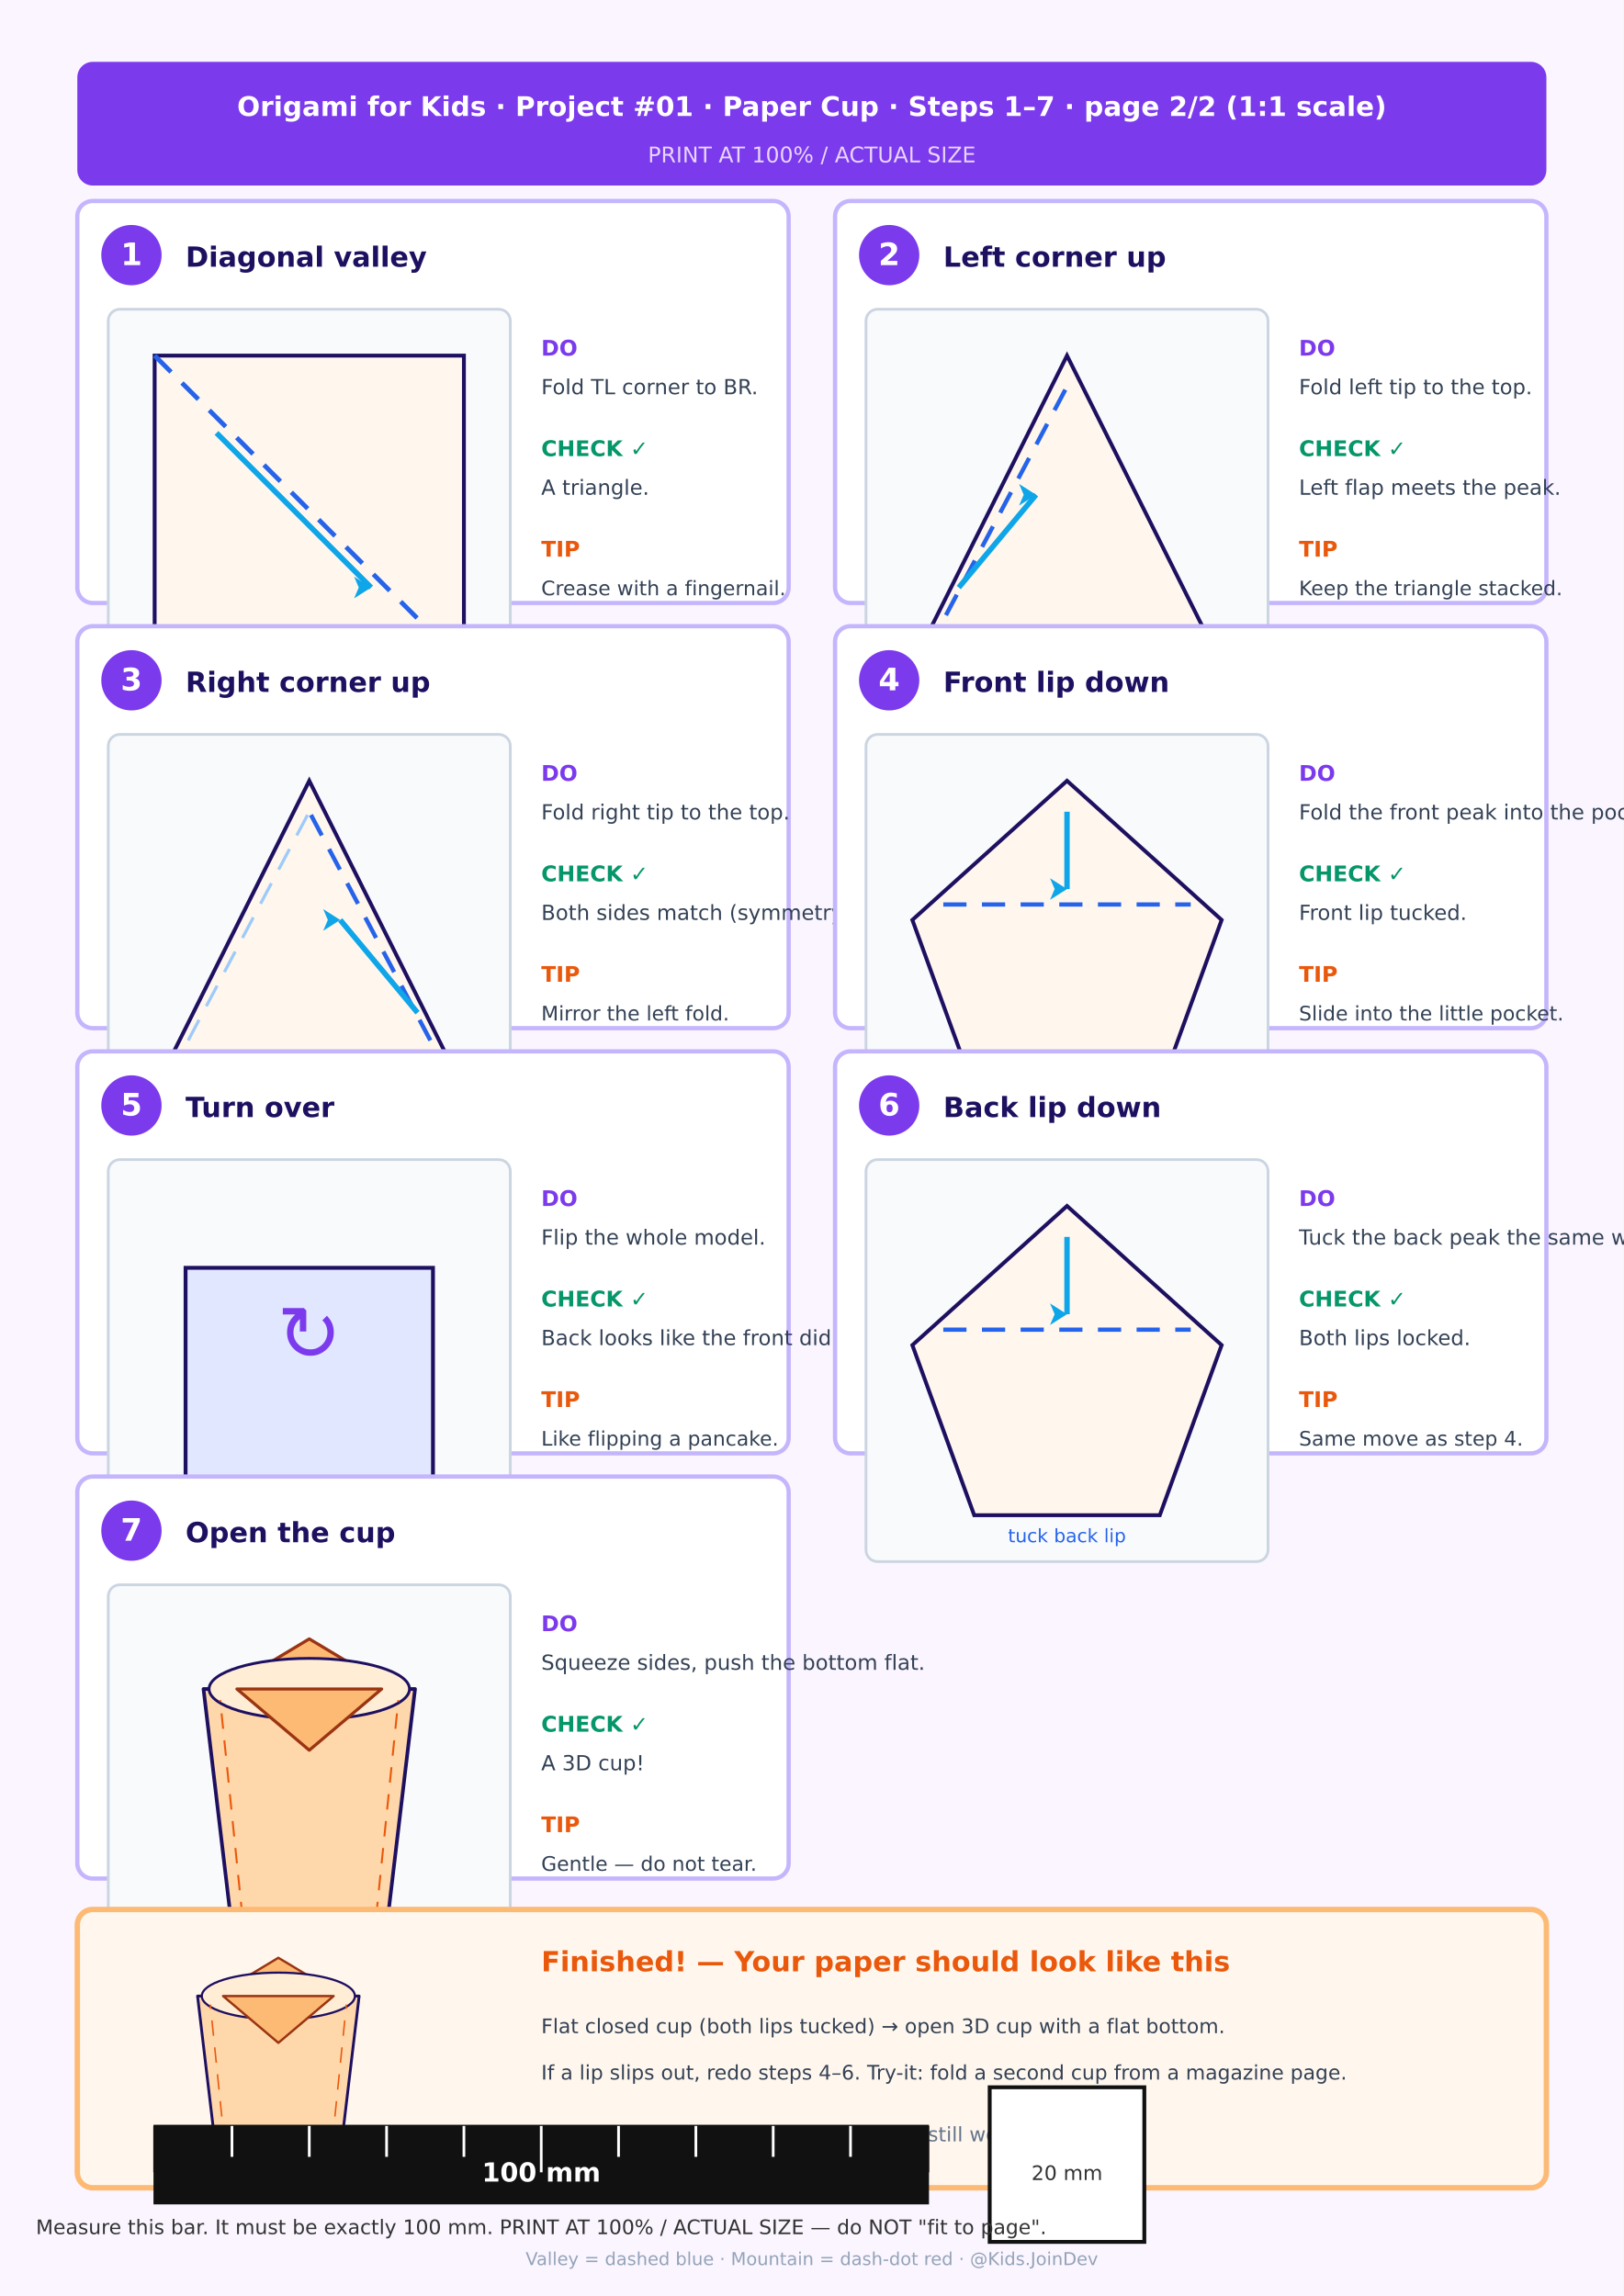
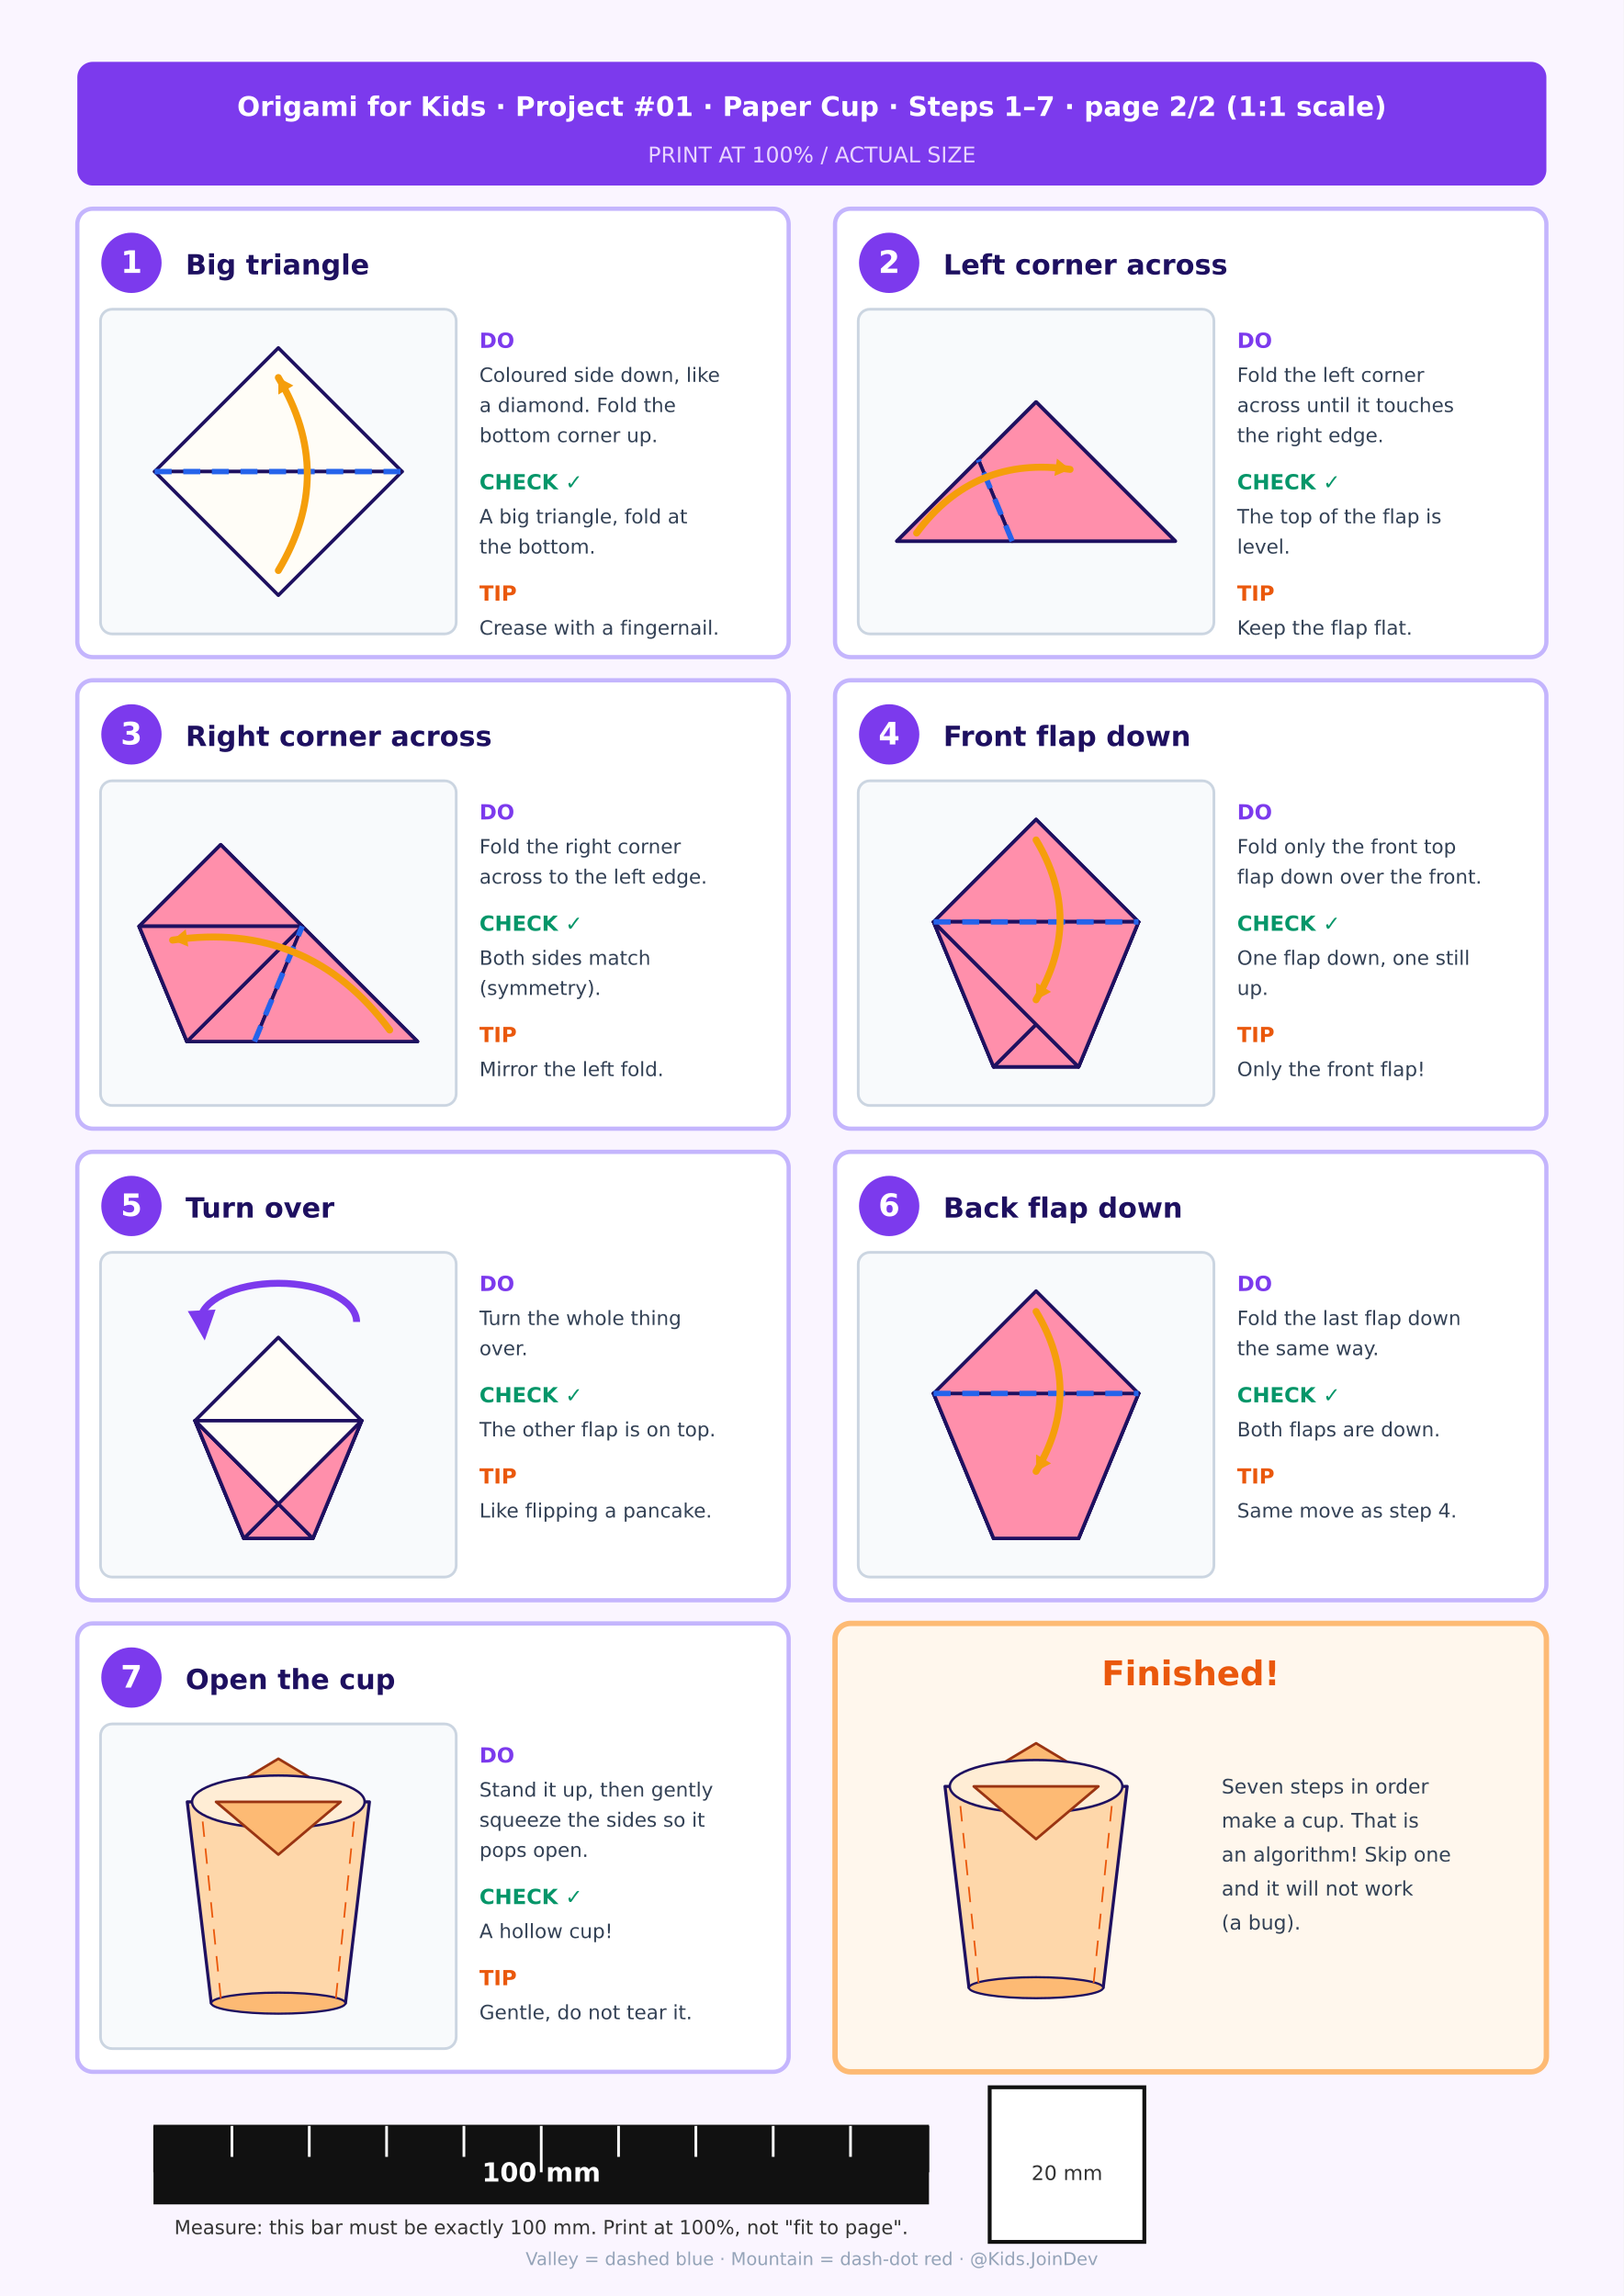
<svg xmlns="http://www.w3.org/2000/svg" width="210mm" height="297mm" viewBox="0 0 210 297">
  <rect width="210" height="297" fill="#FAF5FF" />
  <rect x="10.00" y="8.00" width="190.00" height="16.00" fill="#7C3AED" stroke="#7C3AED" stroke-width="0" rx="2" />
  <text x="105.00" y="15.00" font-size="3.5" text-anchor="middle" fill="#fff" font-family="DejaVu Sans,Arial,sans-serif" font-weight="700">Origami for Kids  ·  Project #01  ·  Paper Cup  ·  Steps 1–7  ·  page 2/2 (1:1 scale)</text>
  <text x="105.00" y="21.00" font-size="2.8" text-anchor="middle" fill="#E9D5FF" font-family="DejaVu Sans,Arial,sans-serif">PRINT AT 100% / ACTUAL SIZE</text>
-   <rect x="10.00" y="26.00" width="92.00" height="52.00" fill="#FFFFFF" stroke="#C4B5FD" stroke-width="0.55" rx="2" />
-   <circle cx="17.00" cy="33.00" r="4.2" fill="#7C3AED" stroke="#fff" stroke-width="0.6" />
-   <text x="17.00" y="34.30" font-size="4" text-anchor="middle" fill="#fff" font-family="DejaVu Sans,Arial,sans-serif" font-weight="700">1</text>
-   <text x="24.00" y="34.50" font-size="3.6" text-anchor="start" fill="#1E1060" font-family="DejaVu Sans,Arial,sans-serif" font-weight="700">Diagonal valley</text>
-   <rect x="14.00" y="40.00" width="52.00" height="52.00" fill="#F8FAFC" stroke="#CBD5E1" stroke-width="0.35" rx="1.5" />
-   <rect x="20.00" y="46.00" width="40.00" height="40.00" fill="#FFF7ED" stroke="#1E1060" stroke-width="0.5" />
-   <line x1="20.00" y1="46.00" x2="60.00" y2="86.00" stroke="#2563EB" stroke-width="0.6" stroke-dasharray="3 2" />
-   <line x1="28.00" y1="56.00" x2="48.00" y2="76.00" stroke="#0EA5E9" stroke-width="0.7" />
-   <path d="M 48.00 76.00 l -2.2 -1.4 l 0.6 1.4 l -0.6 1.4 z" fill="#0EA5E9" />
-   <text x="40.00" y="89.50" font-size="2.4" text-anchor="middle" fill="#2563EB" font-family="DejaVu Sans,Arial,sans-serif">valley diagonal</text>
-   <text x="70.00" y="46.00" font-size="2.8" text-anchor="start" fill="#7C3AED" font-family="DejaVu Sans,Arial,sans-serif" font-weight="700">DO</text>
-   <text x="70.00" y="51.00" font-size="2.7" text-anchor="start" fill="#334155" font-family="DejaVu Sans,Arial,sans-serif">Fold TL corner to BR.</text>
-   <text x="70.00" y="59.00" font-size="2.8" text-anchor="start" fill="#059669" font-family="DejaVu Sans,Arial,sans-serif" font-weight="700">CHECK ✓</text>
-   <text x="70.00" y="64.00" font-size="2.7" text-anchor="start" fill="#334155" font-family="DejaVu Sans,Arial,sans-serif">A triangle.</text>
-   <text x="70.00" y="72.00" font-size="2.8" text-anchor="start" fill="#EA580C" font-family="DejaVu Sans,Arial,sans-serif" font-weight="700">TIP</text>
-   <text x="70.00" y="77.00" font-size="2.6" text-anchor="start" fill="#334155" font-family="DejaVu Sans,Arial,sans-serif">Crease with a fingernail.</text>
-   <rect x="108.00" y="26.00" width="92.00" height="52.00" fill="#FFFFFF" stroke="#C4B5FD" stroke-width="0.55" rx="2" />
-   <circle cx="115.00" cy="33.00" r="4.2" fill="#7C3AED" stroke="#fff" stroke-width="0.6" />
-   <text x="115.00" y="34.30" font-size="4" text-anchor="middle" fill="#fff" font-family="DejaVu Sans,Arial,sans-serif" font-weight="700">2</text>
-   <text x="122.00" y="34.50" font-size="3.6" text-anchor="start" fill="#1E1060" font-family="DejaVu Sans,Arial,sans-serif" font-weight="700">Left corner up</text>
-   <rect x="112.00" y="40.00" width="52.00" height="52.00" fill="#F8FAFC" stroke="#CBD5E1" stroke-width="0.35" rx="1.5" />
-   <path d="M 118.0 86.0 L 158.0 86.0 L 138.0 46.0 Z" fill="#FFF7ED" stroke="#1E1060" stroke-width="0.5" />
-   <line x1="120.00" y1="84.00" x2="138.00" y2="50.00" stroke="#2563EB" stroke-width="0.55" stroke-dasharray="3 2" />
-   <line x1="124.00" y1="76.00" x2="134.00" y2="64.00" stroke="#0EA5E9" stroke-width="0.7" />
-   <path d="M 134.00 64.00 l -2.2 -1.4 l 0.6 1.4 l -0.6 1.4 z" fill="#0EA5E9" />
-   <text x="138.00" y="89.50" font-size="2.4" text-anchor="middle" fill="#2563EB" font-family="DejaVu Sans,Arial,sans-serif">left corner up</text>
-   <text x="168.00" y="46.00" font-size="2.8" text-anchor="start" fill="#7C3AED" font-family="DejaVu Sans,Arial,sans-serif" font-weight="700">DO</text>
-   <text x="168.00" y="51.00" font-size="2.7" text-anchor="start" fill="#334155" font-family="DejaVu Sans,Arial,sans-serif">Fold left tip to the top.</text>
-   <text x="168.00" y="59.00" font-size="2.8" text-anchor="start" fill="#059669" font-family="DejaVu Sans,Arial,sans-serif" font-weight="700">CHECK ✓</text>
-   <text x="168.00" y="64.00" font-size="2.7" text-anchor="start" fill="#334155" font-family="DejaVu Sans,Arial,sans-serif">Left flap meets the peak.</text>
-   <text x="168.00" y="72.00" font-size="2.8" text-anchor="start" fill="#EA580C" font-family="DejaVu Sans,Arial,sans-serif" font-weight="700">TIP</text>
-   <text x="168.00" y="77.00" font-size="2.6" text-anchor="start" fill="#334155" font-family="DejaVu Sans,Arial,sans-serif">Keep the triangle stacked.</text>
-   <rect x="10.00" y="81.00" width="92.00" height="52.00" fill="#FFFFFF" stroke="#C4B5FD" stroke-width="0.55" rx="2" />
-   <circle cx="17.00" cy="88.00" r="4.2" fill="#7C3AED" stroke="#fff" stroke-width="0.6" />
-   <text x="17.00" y="89.30" font-size="4" text-anchor="middle" fill="#fff" font-family="DejaVu Sans,Arial,sans-serif" font-weight="700">3</text>
-   <text x="24.00" y="89.50" font-size="3.6" text-anchor="start" fill="#1E1060" font-family="DejaVu Sans,Arial,sans-serif" font-weight="700">Right corner up</text>
-   <rect x="14.00" y="95.00" width="52.00" height="52.00" fill="#F8FAFC" stroke="#CBD5E1" stroke-width="0.35" rx="1.5" />
-   <path d="M 20.0 141.0 L 60.0 141.0 L 40.0 101.0 Z" fill="#FFF7ED" stroke="#1E1060" stroke-width="0.5" />
-   <line x1="22.00" y1="139.00" x2="40.00" y2="105.00" stroke="#93C5FD" stroke-width="0.4" stroke-dasharray="3 2" opacity="0.9" />
-   <line x1="58.00" y1="139.00" x2="40.00" y2="105.00" stroke="#2563EB" stroke-width="0.55" stroke-dasharray="3 2" />
-   <line x1="54.00" y1="131.00" x2="44.00" y2="119.00" stroke="#0EA5E9" stroke-width="0.7" />
-   <path d="M 44.00 119.00 l -2.2 -1.4 l 0.6 1.4 l -0.6 1.4 z" fill="#0EA5E9" />
-   <text x="40.00" y="144.50" font-size="2.4" text-anchor="middle" fill="#2563EB" font-family="DejaVu Sans,Arial,sans-serif">right corner up</text>
-   <text x="70.00" y="101.00" font-size="2.8" text-anchor="start" fill="#7C3AED" font-family="DejaVu Sans,Arial,sans-serif" font-weight="700">DO</text>
-   <text x="70.00" y="106.00" font-size="2.7" text-anchor="start" fill="#334155" font-family="DejaVu Sans,Arial,sans-serif">Fold right tip to the top.</text>
-   <text x="70.00" y="114.00" font-size="2.8" text-anchor="start" fill="#059669" font-family="DejaVu Sans,Arial,sans-serif" font-weight="700">CHECK ✓</text>
-   <text x="70.00" y="119.00" font-size="2.7" text-anchor="start" fill="#334155" font-family="DejaVu Sans,Arial,sans-serif">Both sides match (symmetry).</text>
-   <text x="70.00" y="127.00" font-size="2.8" text-anchor="start" fill="#EA580C" font-family="DejaVu Sans,Arial,sans-serif" font-weight="700">TIP</text>
-   <text x="70.00" y="132.00" font-size="2.6" text-anchor="start" fill="#334155" font-family="DejaVu Sans,Arial,sans-serif">Mirror the left fold.</text>
-   <rect x="108.00" y="81.00" width="92.00" height="52.00" fill="#FFFFFF" stroke="#C4B5FD" stroke-width="0.55" rx="2" />
-   <circle cx="115.00" cy="88.00" r="4.2" fill="#7C3AED" stroke="#fff" stroke-width="0.6" />
-   <text x="115.00" y="89.30" font-size="4" text-anchor="middle" fill="#fff" font-family="DejaVu Sans,Arial,sans-serif" font-weight="700">4</text>
-   <text x="122.00" y="89.50" font-size="3.6" text-anchor="start" fill="#1E1060" font-family="DejaVu Sans,Arial,sans-serif" font-weight="700">Front lip down</text>
-   <rect x="112.00" y="95.00" width="52.00" height="52.00" fill="#F8FAFC" stroke="#CBD5E1" stroke-width="0.35" rx="1.5" />
-   <path d="M 126.0 141.0 L 150.0 141.0 L 158.0 119.0 L 138.0 101.0 L 118.0 119.0 Z" fill="#FFF7ED" stroke="#1E1060" stroke-width="0.5" />
-   <line x1="122.00" y1="117.00" x2="154.00" y2="117.00" stroke="#2563EB" stroke-width="0.55" stroke-dasharray="3 2" />
-   <line x1="138.00" y1="105.00" x2="138.00" y2="115.00" stroke="#0EA5E9" stroke-width="0.7" />
-   <path d="M 138.00 115.00 l -2.2 -1.4 l 0.6 1.4 l -0.6 1.4 z" fill="#0EA5E9" />
-   <text x="138.00" y="144.50" font-size="2.4" text-anchor="middle" fill="#2563EB" font-family="DejaVu Sans,Arial,sans-serif">tuck front lip</text>
-   <text x="168.00" y="101.00" font-size="2.8" text-anchor="start" fill="#7C3AED" font-family="DejaVu Sans,Arial,sans-serif" font-weight="700">DO</text>
-   <text x="168.00" y="106.00" font-size="2.7" text-anchor="start" fill="#334155" font-family="DejaVu Sans,Arial,sans-serif">Fold the front peak into the pocket.</text>
-   <text x="168.00" y="114.00" font-size="2.8" text-anchor="start" fill="#059669" font-family="DejaVu Sans,Arial,sans-serif" font-weight="700">CHECK ✓</text>
-   <text x="168.00" y="119.00" font-size="2.7" text-anchor="start" fill="#334155" font-family="DejaVu Sans,Arial,sans-serif">Front lip tucked.</text>
-   <text x="168.00" y="127.00" font-size="2.8" text-anchor="start" fill="#EA580C" font-family="DejaVu Sans,Arial,sans-serif" font-weight="700">TIP</text>
-   <text x="168.00" y="132.00" font-size="2.6" text-anchor="start" fill="#334155" font-family="DejaVu Sans,Arial,sans-serif">Slide into the little pocket.</text>
-   <rect x="10.00" y="136.00" width="92.00" height="52.00" fill="#FFFFFF" stroke="#C4B5FD" stroke-width="0.55" rx="2" />
-   <circle cx="17.00" cy="143.00" r="4.2" fill="#7C3AED" stroke="#fff" stroke-width="0.6" />
-   <text x="17.00" y="144.30" font-size="4" text-anchor="middle" fill="#fff" font-family="DejaVu Sans,Arial,sans-serif" font-weight="700">5</text>
-   <text x="24.00" y="144.50" font-size="3.6" text-anchor="start" fill="#1E1060" font-family="DejaVu Sans,Arial,sans-serif" font-weight="700">Turn over</text>
-   <rect x="14.00" y="150.00" width="52.00" height="52.00" fill="#F8FAFC" stroke="#CBD5E1" stroke-width="0.35" rx="1.5" />
-   <rect x="24.00" y="164.00" width="32.00" height="28.00" fill="#E0E7FF" stroke="#1E1060" stroke-width="0.5" />
-   <text x="40.00" y="176.00" font-size="10" text-anchor="middle" fill="#7C3AED" font-family="DejaVu Sans,Arial,sans-serif">↻</text>
-   <text x="40.00" y="199.50" font-size="2.4" text-anchor="middle" fill="#7C3AED" font-family="DejaVu Sans,Arial,sans-serif">turn over</text>
-   <text x="70.00" y="156.00" font-size="2.8" text-anchor="start" fill="#7C3AED" font-family="DejaVu Sans,Arial,sans-serif" font-weight="700">DO</text>
-   <text x="70.00" y="161.00" font-size="2.7" text-anchor="start" fill="#334155" font-family="DejaVu Sans,Arial,sans-serif">Flip the whole model.</text>
-   <text x="70.00" y="169.00" font-size="2.8" text-anchor="start" fill="#059669" font-family="DejaVu Sans,Arial,sans-serif" font-weight="700">CHECK ✓</text>
-   <text x="70.00" y="174.00" font-size="2.7" text-anchor="start" fill="#334155" font-family="DejaVu Sans,Arial,sans-serif">Back looks like the front did.</text>
-   <text x="70.00" y="182.00" font-size="2.8" text-anchor="start" fill="#EA580C" font-family="DejaVu Sans,Arial,sans-serif" font-weight="700">TIP</text>
-   <text x="70.00" y="187.00" font-size="2.6" text-anchor="start" fill="#334155" font-family="DejaVu Sans,Arial,sans-serif">Like flipping a pancake.</text>
-   <rect x="108.00" y="136.00" width="92.00" height="52.00" fill="#FFFFFF" stroke="#C4B5FD" stroke-width="0.55" rx="2" />
-   <circle cx="115.00" cy="143.00" r="4.2" fill="#7C3AED" stroke="#fff" stroke-width="0.6" />
-   <text x="115.00" y="144.30" font-size="4" text-anchor="middle" fill="#fff" font-family="DejaVu Sans,Arial,sans-serif" font-weight="700">6</text>
-   <text x="122.00" y="144.50" font-size="3.6" text-anchor="start" fill="#1E1060" font-family="DejaVu Sans,Arial,sans-serif" font-weight="700">Back lip down</text>
-   <rect x="112.00" y="150.00" width="52.00" height="52.00" fill="#F8FAFC" stroke="#CBD5E1" stroke-width="0.35" rx="1.5" />
-   <path d="M 126.0 196.0 L 150.0 196.0 L 158.0 174.0 L 138.0 156.0 L 118.0 174.0 Z" fill="#FFF7ED" stroke="#1E1060" stroke-width="0.5" />
-   <line x1="122.00" y1="172.00" x2="154.00" y2="172.00" stroke="#2563EB" stroke-width="0.55" stroke-dasharray="3 2" />
-   <line x1="138.00" y1="160.00" x2="138.00" y2="170.00" stroke="#0EA5E9" stroke-width="0.7" />
-   <path d="M 138.00 170.00 l -2.2 -1.4 l 0.6 1.4 l -0.6 1.4 z" fill="#0EA5E9" />
-   <text x="138.00" y="199.50" font-size="2.4" text-anchor="middle" fill="#2563EB" font-family="DejaVu Sans,Arial,sans-serif">tuck back lip</text>
-   <text x="168.00" y="156.00" font-size="2.8" text-anchor="start" fill="#7C3AED" font-family="DejaVu Sans,Arial,sans-serif" font-weight="700">DO</text>
-   <text x="168.00" y="161.00" font-size="2.7" text-anchor="start" fill="#334155" font-family="DejaVu Sans,Arial,sans-serif">Tuck the back peak the same way.</text>
-   <text x="168.00" y="169.00" font-size="2.8" text-anchor="start" fill="#059669" font-family="DejaVu Sans,Arial,sans-serif" font-weight="700">CHECK ✓</text>
-   <text x="168.00" y="174.00" font-size="2.7" text-anchor="start" fill="#334155" font-family="DejaVu Sans,Arial,sans-serif">Both lips locked.</text>
-   <text x="168.00" y="182.00" font-size="2.8" text-anchor="start" fill="#EA580C" font-family="DejaVu Sans,Arial,sans-serif" font-weight="700">TIP</text>
-   <text x="168.00" y="187.00" font-size="2.6" text-anchor="start" fill="#334155" font-family="DejaVu Sans,Arial,sans-serif">Same move as step 4.</text>
-   <rect x="10.00" y="191.00" width="92.00" height="52.00" fill="#FFFFFF" stroke="#C4B5FD" stroke-width="0.55" rx="2" />
-   <circle cx="17.00" cy="198.00" r="4.2" fill="#7C3AED" stroke="#fff" stroke-width="0.6" />
-   <text x="17.00" y="199.30" font-size="4" text-anchor="middle" fill="#fff" font-family="DejaVu Sans,Arial,sans-serif" font-weight="700">7</text>
-   <text x="24.00" y="199.50" font-size="3.6" text-anchor="start" fill="#1E1060" font-family="DejaVu Sans,Arial,sans-serif" font-weight="700">Open the cup</text>
-   <rect x="14.00" y="205.00" width="52.00" height="52.00" fill="#F8FAFC" stroke="#CBD5E1" stroke-width="0.35" rx="1.5" />
-   <path d="M 29.20 218.48 L 40.00 212.00 L 50.80 218.48 Z" fill="#FDBA74" stroke="#9A3412" stroke-width="0.40" stroke-linejoin="round" />
-   <path d="M 26.32 218.48 L 53.68 218.48 L 50.08 248.72 L 29.92 248.72 Z" fill="#FED7AA" stroke="#1E1060" stroke-width="0.47" stroke-linejoin="round" />
-   <ellipse cx="40.00" cy="248.72" rx="10.08" ry="1.58" fill="#FDBA74" stroke="#1E1060" stroke-width="0.32" />
-   <ellipse cx="40.00" cy="218.48" rx="12.96" ry="3.96" fill="#FFEDD5" stroke="#1E1060" stroke-width="0.36" />
-   <path d="M 30.64 218.48 L 40.00 226.40 L 49.36 218.48 Z" fill="#FDBA74" stroke="#9A3412" stroke-width="0.40" stroke-linejoin="round" />
-   <line x1="31.36" y1="248.00" x2="28.48" y2="219.92" stroke="#EA580C" stroke-width="0.252" stroke-dasharray="2 1.5" />
-   <line x1="48.64" y1="248.00" x2="51.52" y2="219.92" stroke="#EA580C" stroke-width="0.252" stroke-dasharray="2 1.5" />
-   <text x="40.00" y="254.50" font-size="2.4" text-anchor="middle" fill="#EA580C" font-family="DejaVu Sans,Arial,sans-serif">open into a cup</text>
-   <text x="70.00" y="211.00" font-size="2.8" text-anchor="start" fill="#7C3AED" font-family="DejaVu Sans,Arial,sans-serif" font-weight="700">DO</text>
-   <text x="70.00" y="216.00" font-size="2.7" text-anchor="start" fill="#334155" font-family="DejaVu Sans,Arial,sans-serif">Squeeze sides, push the bottom flat.</text>
-   <text x="70.00" y="224.00" font-size="2.8" text-anchor="start" fill="#059669" font-family="DejaVu Sans,Arial,sans-serif" font-weight="700">CHECK ✓</text>
-   <text x="70.00" y="229.00" font-size="2.7" text-anchor="start" fill="#334155" font-family="DejaVu Sans,Arial,sans-serif">A 3D cup!</text>
-   <text x="70.00" y="237.00" font-size="2.8" text-anchor="start" fill="#EA580C" font-family="DejaVu Sans,Arial,sans-serif" font-weight="700">TIP</text>
-   <text x="70.00" y="242.00" font-size="2.6" text-anchor="start" fill="#334155" font-family="DejaVu Sans,Arial,sans-serif">Gentle — do not tear.</text>
-   <rect x="10.00" y="247.00" width="190.00" height="36.00" fill="#FFF7ED" stroke="#FDBA74" stroke-width="0.7" rx="2" />
-   <text x="70.00" y="255.00" font-size="3.6" text-anchor="start" fill="#EA580C" font-family="DejaVu Sans,Arial,sans-serif" font-weight="700">Finished!  —  Your paper should look like this</text>
-   <path d="M 27.75 258.20 L 36.00 253.25 L 44.25 258.20 Z" fill="#FDBA74" stroke="#9A3412" stroke-width="0.30" stroke-linejoin="round" />
-   <path d="M 25.55 258.20 L 46.45 258.20 L 43.70 281.30 L 28.30 281.30 Z" fill="#FED7AA" stroke="#1E1060" stroke-width="0.36" stroke-linejoin="round" />
-   <ellipse cx="36.00" cy="281.30" rx="7.70" ry="1.21" fill="#FDBA74" stroke="#1E1060" stroke-width="0.25" />
-   <ellipse cx="36.00" cy="258.20" rx="9.90" ry="3.03" fill="#FFEDD5" stroke="#1E1060" stroke-width="0.28" />
-   <path d="M 28.85 258.20 L 36.00 264.25 L 43.15 258.20 Z" fill="#FDBA74" stroke="#9A3412" stroke-width="0.30" stroke-linejoin="round" />
-   <line x1="29.40" y1="280.75" x2="27.20" y2="259.30" stroke="#EA580C" stroke-width="0.193" stroke-dasharray="2 1.5" />
-   <line x1="42.60" y1="280.75" x2="44.80" y2="259.30" stroke="#EA580C" stroke-width="0.193" stroke-dasharray="2 1.5" />
-   <text x="70.00" y="263.00" font-size="2.6" text-anchor="start" fill="#334155" font-family="DejaVu Sans,Arial,sans-serif">Flat closed cup (both lips tucked) → open 3D cup with a flat bottom.</text>
-   <text x="70.00" y="269.00" font-size="2.6" text-anchor="start" fill="#334155" font-family="DejaVu Sans,Arial,sans-serif">If a lip slips out, redo steps 4–6. Try-it: fold a second cup from a magazine page.</text>
-   <text x="70.00" y="277.00" font-size="2.6" text-anchor="start" fill="#64748B" font-family="DejaVu Sans,Arial,sans-serif">Same algorithm, new paper — does it still work?</text>
+   <rect x="10.00" y="27.00" width="92.00" height="58.00" fill="#FFFFFF" stroke="#C4B5FD" stroke-width="0.55" rx="2" />
+   <circle cx="17.00" cy="34.00" r="4.2" fill="#7C3AED" stroke="#fff" stroke-width="0.6" />
+   <text x="17.00" y="35.30" font-size="4" text-anchor="middle" fill="#fff" font-family="DejaVu Sans,Arial,sans-serif" font-weight="700">1</text>
+   <text x="24.00" y="35.50" font-size="3.6" text-anchor="start" fill="#1E1060" font-family="DejaVu Sans,Arial,sans-serif" font-weight="700">Big triangle</text>
+   <rect x="13.00" y="40.00" width="46.00" height="42.00" fill="#F8FAFC" stroke="#CBD5E1" stroke-width="0.35" rx="1.5" />
+   <path d="M 52.00 61.00 L 36.00 45.00 L 20.00 61.00 Z" fill="#FFFDF7" stroke="#1E1060" stroke-width="0.45" stroke-linejoin="round" />
+   <path d="M 36.00 77.00 L 52.00 61.00 L 20.00 61.00 Z" fill="#FFFDF7" stroke="#1E1060" stroke-width="0.45" stroke-linejoin="round" />
+   <line x1="20.00" y1="61.00" x2="52.00" y2="61.00" stroke="#2563EB" stroke-width="0.7" stroke-dasharray="2.2 1.5" />
+   <path d="M 36.00 73.80 Q 43.49 61.32 36.00 48.84" fill="none" stroke="#F59E0B" stroke-width="0.9" stroke-linecap="round" />
+   <path d="M 36.00 48.84 L 37.94 49.87 L 36.00 51.04 Z" fill="#F59E0B" />
+   <text x="62.00" y="45.00" font-size="2.7" text-anchor="start" fill="#7C3AED" font-family="DejaVu Sans,Arial,sans-serif" font-weight="700">DO</text>
+   <text x="62.00" y="49.40" font-size="2.55" text-anchor="start" fill="#334155" font-family="DejaVu Sans,Arial,sans-serif">Coloured side down, like</text>
+   <text x="62.00" y="53.30" font-size="2.55" text-anchor="start" fill="#334155" font-family="DejaVu Sans,Arial,sans-serif">a diamond. Fold the</text>
+   <text x="62.00" y="57.20" font-size="2.55" text-anchor="start" fill="#334155" font-family="DejaVu Sans,Arial,sans-serif">bottom corner up.</text>
+   <text x="62.00" y="63.30" font-size="2.7" text-anchor="start" fill="#059669" font-family="DejaVu Sans,Arial,sans-serif" font-weight="700">CHECK ✓</text>
+   <text x="62.00" y="67.70" font-size="2.55" text-anchor="start" fill="#334155" font-family="DejaVu Sans,Arial,sans-serif">A big triangle, fold at</text>
+   <text x="62.00" y="71.60" font-size="2.55" text-anchor="start" fill="#334155" font-family="DejaVu Sans,Arial,sans-serif">the bottom.</text>
+   <text x="62.00" y="77.70" font-size="2.7" text-anchor="start" fill="#EA580C" font-family="DejaVu Sans,Arial,sans-serif" font-weight="700">TIP</text>
+   <text x="62.00" y="82.10" font-size="2.55" text-anchor="start" fill="#334155" font-family="DejaVu Sans,Arial,sans-serif">Crease with a fingernail.</text>
+   <rect x="108.00" y="27.00" width="92.00" height="58.00" fill="#FFFFFF" stroke="#C4B5FD" stroke-width="0.55" rx="2" />
+   <circle cx="115.00" cy="34.00" r="4.2" fill="#7C3AED" stroke="#fff" stroke-width="0.6" />
+   <text x="115.00" y="35.30" font-size="4" text-anchor="middle" fill="#fff" font-family="DejaVu Sans,Arial,sans-serif" font-weight="700">2</text>
+   <text x="122.00" y="35.50" font-size="3.6" text-anchor="start" fill="#1E1060" font-family="DejaVu Sans,Arial,sans-serif" font-weight="700">Left corner across</text>
+   <rect x="111.00" y="40.00" width="46.00" height="42.00" fill="#F8FAFC" stroke="#CBD5E1" stroke-width="0.35" rx="1.5" />
+   <path d="M 152.00 70.00 L 134.00 52.00 L 126.54 59.46 L 130.91 70.00 Z" fill="#FFFDF7" stroke="#1E1060" stroke-width="0.45" stroke-linejoin="round" />
+   <path d="M 126.54 59.46 L 116.00 70.00 L 130.91 70.00 Z" fill="#FFFDF7" stroke="#1E1060" stroke-width="0.45" stroke-linejoin="round" />
+   <path d="M 134.00 52.00 L 152.00 70.00 L 130.91 70.00 L 126.54 59.46 Z" fill="#FF8FAB" stroke="#1E1060" stroke-width="0.45" stroke-linejoin="round" />
+   <path d="M 130.91 70.00 L 116.00 70.00 L 126.54 59.46 Z" fill="#FF8FAB" stroke="#1E1060" stroke-width="0.45" stroke-linejoin="round" />
+   <line x1="130.91" y1="70.00" x2="126.54" y2="59.46" stroke="#2563EB" stroke-width="0.7" stroke-dasharray="2.2 1.5" />
+   <path d="M 118.55 68.95 Q 126.01 58.88 138.40 60.72" fill="none" stroke="#F59E0B" stroke-width="0.9" stroke-linecap="round" />
+   <path d="M 138.40 60.72 L 136.37 61.57 L 136.70 59.32 Z" fill="#F59E0B" />
+   <text x="160.00" y="45.00" font-size="2.7" text-anchor="start" fill="#7C3AED" font-family="DejaVu Sans,Arial,sans-serif" font-weight="700">DO</text>
+   <text x="160.00" y="49.40" font-size="2.55" text-anchor="start" fill="#334155" font-family="DejaVu Sans,Arial,sans-serif">Fold the left corner</text>
+   <text x="160.00" y="53.30" font-size="2.55" text-anchor="start" fill="#334155" font-family="DejaVu Sans,Arial,sans-serif">across until it touches</text>
+   <text x="160.00" y="57.20" font-size="2.55" text-anchor="start" fill="#334155" font-family="DejaVu Sans,Arial,sans-serif">the right edge.</text>
+   <text x="160.00" y="63.30" font-size="2.7" text-anchor="start" fill="#059669" font-family="DejaVu Sans,Arial,sans-serif" font-weight="700">CHECK ✓</text>
+   <text x="160.00" y="67.70" font-size="2.55" text-anchor="start" fill="#334155" font-family="DejaVu Sans,Arial,sans-serif">The top of the flap is</text>
+   <text x="160.00" y="71.60" font-size="2.55" text-anchor="start" fill="#334155" font-family="DejaVu Sans,Arial,sans-serif">level.</text>
+   <text x="160.00" y="77.70" font-size="2.7" text-anchor="start" fill="#EA580C" font-family="DejaVu Sans,Arial,sans-serif" font-weight="700">TIP</text>
+   <text x="160.00" y="82.10" font-size="2.55" text-anchor="start" fill="#334155" font-family="DejaVu Sans,Arial,sans-serif">Keep the flap flat.</text>
+   <rect x="10.00" y="88.00" width="92.00" height="58.00" fill="#FFFFFF" stroke="#C4B5FD" stroke-width="0.55" rx="2" />
+   <circle cx="17.00" cy="95.00" r="4.2" fill="#7C3AED" stroke="#fff" stroke-width="0.6" />
+   <text x="17.00" y="96.30" font-size="4" text-anchor="middle" fill="#fff" font-family="DejaVu Sans,Arial,sans-serif" font-weight="700">3</text>
+   <text x="24.00" y="96.50" font-size="3.6" text-anchor="start" fill="#1E1060" font-family="DejaVu Sans,Arial,sans-serif" font-weight="700">Right corner across</text>
+   <rect x="13.00" y="101.00" width="46.00" height="42.00" fill="#F8FAFC" stroke="#CBD5E1" stroke-width="0.35" rx="1.5" />
+   <path d="M 39.09 119.82 L 28.54 109.27 L 18.00 119.82 L 24.18 134.73 L 32.91 134.73 Z" fill="#FFFDF7" stroke="#1E1060" stroke-width="0.45" stroke-linejoin="round" />
+   <path d="M 54.00 134.73 L 39.09 119.82 L 32.91 134.73 Z" fill="#FFFDF7" stroke="#1E1060" stroke-width="0.45" stroke-linejoin="round" />
+   <path d="M 28.54 109.27 L 39.09 119.82 L 32.91 134.73 L 24.18 134.73 L 18.00 119.82 Z" fill="#FF8FAB" stroke="#1E1060" stroke-width="0.45" stroke-linejoin="round" />
+   <path d="M 39.09 119.82 L 54.00 134.73 L 32.91 134.73 Z" fill="#FF8FAB" stroke="#1E1060" stroke-width="0.45" stroke-linejoin="round" />
+   <path d="M 24.18 134.73 L 39.09 119.82 L 18.00 119.82 Z" fill="#FFFDF7" stroke="#1E1060" stroke-width="0.45" stroke-linejoin="round" />
+   <path d="M 18.00 119.82 L 39.09 119.82 L 24.18 134.73 Z" fill="#FF8FAB" stroke="#1E1060" stroke-width="0.45" stroke-linejoin="round" />
+   <line x1="32.91" y1="134.73" x2="39.09" y2="119.82" stroke="#2563EB" stroke-width="0.7" stroke-dasharray="2.2 1.5" />
+   <path d="M 50.40 133.24 Q 39.85 119.00 22.32 121.61" fill="none" stroke="#F59E0B" stroke-width="0.9" stroke-linecap="round" />
+   <path d="M 22.32 121.61 L 24.02 120.21 L 24.35 122.45 Z" fill="#F59E0B" />
+   <text x="62.00" y="106.00" font-size="2.7" text-anchor="start" fill="#7C3AED" font-family="DejaVu Sans,Arial,sans-serif" font-weight="700">DO</text>
+   <text x="62.00" y="110.40" font-size="2.55" text-anchor="start" fill="#334155" font-family="DejaVu Sans,Arial,sans-serif">Fold the right corner</text>
+   <text x="62.00" y="114.30" font-size="2.55" text-anchor="start" fill="#334155" font-family="DejaVu Sans,Arial,sans-serif">across to the left edge.</text>
+   <text x="62.00" y="120.40" font-size="2.7" text-anchor="start" fill="#059669" font-family="DejaVu Sans,Arial,sans-serif" font-weight="700">CHECK ✓</text>
+   <text x="62.00" y="124.80" font-size="2.55" text-anchor="start" fill="#334155" font-family="DejaVu Sans,Arial,sans-serif">Both sides match</text>
+   <text x="62.00" y="128.70" font-size="2.55" text-anchor="start" fill="#334155" font-family="DejaVu Sans,Arial,sans-serif">(symmetry).</text>
+   <text x="62.00" y="134.80" font-size="2.7" text-anchor="start" fill="#EA580C" font-family="DejaVu Sans,Arial,sans-serif" font-weight="700">TIP</text>
+   <text x="62.00" y="139.20" font-size="2.55" text-anchor="start" fill="#334155" font-family="DejaVu Sans,Arial,sans-serif">Mirror the left fold.</text>
+   <rect x="108.00" y="88.00" width="92.00" height="58.00" fill="#FFFFFF" stroke="#C4B5FD" stroke-width="0.55" rx="2" />
+   <circle cx="115.00" cy="95.00" r="4.2" fill="#7C3AED" stroke="#fff" stroke-width="0.6" />
+   <text x="115.00" y="96.30" font-size="4" text-anchor="middle" fill="#fff" font-family="DejaVu Sans,Arial,sans-serif" font-weight="700">4</text>
+   <text x="122.00" y="96.50" font-size="3.6" text-anchor="start" fill="#1E1060" font-family="DejaVu Sans,Arial,sans-serif" font-weight="700">Front flap down</text>
+   <rect x="111.00" y="101.00" width="46.00" height="42.00" fill="#F8FAFC" stroke="#CBD5E1" stroke-width="0.35" rx="1.5" />
+   <path d="M 147.25 119.25 L 134.00 106.00 L 120.75 119.25 L 128.51 138.00 L 139.49 138.00 Z" fill="#FFFDF7" stroke="#1E1060" stroke-width="0.45" stroke-linejoin="round" />
+   <path d="M 147.25 119.25 L 139.49 138.00 L 128.51 138.00 L 120.75 119.25 Z" fill="#FF8FAB" stroke="#1E1060" stroke-width="0.45" stroke-linejoin="round" />
+   <path d="M 134.00 106.00 L 147.25 119.25 L 120.75 119.25 Z" fill="#FF8FAB" stroke="#1E1060" stroke-width="0.45" stroke-linejoin="round" />
+   <path d="M 128.51 138.00 L 147.25 119.25 L 120.75 119.25 Z" fill="#FFFDF7" stroke="#1E1060" stroke-width="0.45" stroke-linejoin="round" />
+   <path d="M 120.75 119.25 L 147.25 119.25 L 128.51 138.00 Z" fill="#FF8FAB" stroke="#1E1060" stroke-width="0.45" stroke-linejoin="round" />
+   <path d="M 147.25 119.25 L 120.75 119.25 L 139.49 138.00 Z" fill="#FFFDF7" stroke="#1E1060" stroke-width="0.45" stroke-linejoin="round" />
+   <path d="M 120.75 119.25 L 147.25 119.25 L 139.49 138.00 Z" fill="#FF8FAB" stroke="#1E1060" stroke-width="0.45" stroke-linejoin="round" />
+   <line x1="120.75" y1="119.25" x2="147.25" y2="119.25" stroke="#2563EB" stroke-width="0.7" stroke-dasharray="2.2 1.5" />
+   <path d="M 134.00 108.65 Q 140.20 118.99 134.00 129.33" fill="none" stroke="#F59E0B" stroke-width="0.9" stroke-linecap="round" />
+   <path d="M 134.00 129.33 L 134.00 127.13 L 135.94 128.30 Z" fill="#F59E0B" />
+   <text x="160.00" y="106.00" font-size="2.7" text-anchor="start" fill="#7C3AED" font-family="DejaVu Sans,Arial,sans-serif" font-weight="700">DO</text>
+   <text x="160.00" y="110.40" font-size="2.55" text-anchor="start" fill="#334155" font-family="DejaVu Sans,Arial,sans-serif">Fold only the front top</text>
+   <text x="160.00" y="114.30" font-size="2.55" text-anchor="start" fill="#334155" font-family="DejaVu Sans,Arial,sans-serif">flap down over the front.</text>
+   <text x="160.00" y="120.40" font-size="2.7" text-anchor="start" fill="#059669" font-family="DejaVu Sans,Arial,sans-serif" font-weight="700">CHECK ✓</text>
+   <text x="160.00" y="124.80" font-size="2.55" text-anchor="start" fill="#334155" font-family="DejaVu Sans,Arial,sans-serif">One flap down, one still</text>
+   <text x="160.00" y="128.70" font-size="2.55" text-anchor="start" fill="#334155" font-family="DejaVu Sans,Arial,sans-serif">up.</text>
+   <text x="160.00" y="134.80" font-size="2.7" text-anchor="start" fill="#EA580C" font-family="DejaVu Sans,Arial,sans-serif" font-weight="700">TIP</text>
+   <text x="160.00" y="139.20" font-size="2.55" text-anchor="start" fill="#334155" font-family="DejaVu Sans,Arial,sans-serif">Only the front flap!</text>
+   <rect x="10.00" y="149.00" width="92.00" height="58.00" fill="#FFFFFF" stroke="#C4B5FD" stroke-width="0.55" rx="2" />
+   <circle cx="17.00" cy="156.00" r="4.2" fill="#7C3AED" stroke="#fff" stroke-width="0.6" />
+   <text x="17.00" y="157.30" font-size="4" text-anchor="middle" fill="#fff" font-family="DejaVu Sans,Arial,sans-serif" font-weight="700">5</text>
+   <text x="24.00" y="157.50" font-size="3.6" text-anchor="start" fill="#1E1060" font-family="DejaVu Sans,Arial,sans-serif" font-weight="700">Turn over</text>
+   <rect x="13.00" y="162.00" width="46.00" height="42.00" fill="#F8FAFC" stroke="#CBD5E1" stroke-width="0.35" rx="1.5" />
+   <path d="M 46.77 183.77 L 36.00 173.00 L 25.23 183.77 L 31.54 199.00 L 40.46 199.00 Z" fill="#FFFDF7" stroke="#1E1060" stroke-width="0.45" stroke-linejoin="round" />
+   <path d="M 46.77 183.77 L 40.46 199.00 L 31.54 199.00 L 25.23 183.77 Z" fill="#FF8FAB" stroke="#1E1060" stroke-width="0.45" stroke-linejoin="round" />
+   <path d="M 31.54 199.00 L 46.77 183.77 L 25.23 183.77 Z" fill="#FFFDF7" stroke="#1E1060" stroke-width="0.45" stroke-linejoin="round" />
+   <path d="M 25.23 183.77 L 46.77 183.77 L 31.54 199.00 Z" fill="#FF8FAB" stroke="#1E1060" stroke-width="0.45" stroke-linejoin="round" />
+   <path d="M 46.77 183.77 L 25.23 183.77 L 40.46 199.00 Z" fill="#FFFDF7" stroke="#1E1060" stroke-width="0.45" stroke-linejoin="round" />
+   <path d="M 25.23 183.77 L 46.77 183.77 L 40.46 199.00 Z" fill="#FF8FAB" stroke="#1E1060" stroke-width="0.45" stroke-linejoin="round" />
+   <path d="M 36.00 194.54 L 46.77 183.77 L 25.23 183.77 Z" fill="#FFFDF7" stroke="#1E1060" stroke-width="0.45" stroke-linejoin="round" />
+   <path d="M 46.12 171.00 A 10.12 5 0 0 0 25.88 171.00" fill="none" stroke="#7C3AED" stroke-width="0.9" />
+   <path d="M 24.28 169.60 L 26.48 173.40 L 27.88 169.40 Z" fill="#7C3AED" />
+   <text x="62.00" y="167.00" font-size="2.7" text-anchor="start" fill="#7C3AED" font-family="DejaVu Sans,Arial,sans-serif" font-weight="700">DO</text>
+   <text x="62.00" y="171.40" font-size="2.55" text-anchor="start" fill="#334155" font-family="DejaVu Sans,Arial,sans-serif">Turn the whole thing</text>
+   <text x="62.00" y="175.30" font-size="2.55" text-anchor="start" fill="#334155" font-family="DejaVu Sans,Arial,sans-serif">over.</text>
+   <text x="62.00" y="181.40" font-size="2.7" text-anchor="start" fill="#059669" font-family="DejaVu Sans,Arial,sans-serif" font-weight="700">CHECK ✓</text>
+   <text x="62.00" y="185.80" font-size="2.55" text-anchor="start" fill="#334155" font-family="DejaVu Sans,Arial,sans-serif">The other flap is on top.</text>
+   <text x="62.00" y="191.90" font-size="2.7" text-anchor="start" fill="#EA580C" font-family="DejaVu Sans,Arial,sans-serif" font-weight="700">TIP</text>
+   <text x="62.00" y="196.30" font-size="2.55" text-anchor="start" fill="#334155" font-family="DejaVu Sans,Arial,sans-serif">Like flipping a pancake.</text>
+   <rect x="108.00" y="149.00" width="92.00" height="58.00" fill="#FFFFFF" stroke="#C4B5FD" stroke-width="0.55" rx="2" />
+   <circle cx="115.00" cy="156.00" r="4.2" fill="#7C3AED" stroke="#fff" stroke-width="0.6" />
+   <text x="115.00" y="157.30" font-size="4" text-anchor="middle" fill="#fff" font-family="DejaVu Sans,Arial,sans-serif" font-weight="700">6</text>
+   <text x="122.00" y="157.50" font-size="3.6" text-anchor="start" fill="#1E1060" font-family="DejaVu Sans,Arial,sans-serif" font-weight="700">Back flap down</text>
+   <rect x="111.00" y="162.00" width="46.00" height="42.00" fill="#F8FAFC" stroke="#CBD5E1" stroke-width="0.35" rx="1.5" />
+   <path d="M 134.00 193.51 L 120.75 180.25 L 147.25 180.25 Z" fill="#FF8FAB" stroke="#1E1060" stroke-width="0.45" stroke-linejoin="round" />
+   <path d="M 147.25 180.25 L 120.75 180.25 L 128.51 199.00 Z" fill="#FFFDF7" stroke="#1E1060" stroke-width="0.45" stroke-linejoin="round" />
+   <path d="M 120.75 180.25 L 147.25 180.25 L 128.51 199.00 Z" fill="#FF8FAB" stroke="#1E1060" stroke-width="0.45" stroke-linejoin="round" />
+   <path d="M 147.25 180.25 L 120.75 180.25 L 139.49 199.00 Z" fill="#FFFDF7" stroke="#1E1060" stroke-width="0.45" stroke-linejoin="round" />
+   <path d="M 139.49 199.00 L 120.75 180.25 L 147.25 180.25 Z" fill="#FF8FAB" stroke="#1E1060" stroke-width="0.45" stroke-linejoin="round" />
+   <path d="M 120.75 180.25 L 128.51 199.00 L 139.49 199.00 L 147.25 180.25 Z" fill="#FFFDF7" stroke="#1E1060" stroke-width="0.45" stroke-linejoin="round" />
+   <path d="M 120.75 180.25 L 147.25 180.25 L 139.49 199.00 L 128.51 199.00 Z" fill="#FF8FAB" stroke="#1E1060" stroke-width="0.45" stroke-linejoin="round" />
+   <path d="M 120.75 180.25 L 134.00 167.00 L 147.25 180.25 Z" fill="#FF8FAB" stroke="#1E1060" stroke-width="0.45" stroke-linejoin="round" />
+   <line x1="120.75" y1="180.25" x2="147.25" y2="180.25" stroke="#2563EB" stroke-width="0.7" stroke-dasharray="2.2 1.5" />
+   <path d="M 134.00 169.65 Q 140.20 179.99 134.00 190.33" fill="none" stroke="#F59E0B" stroke-width="0.9" stroke-linecap="round" />
+   <path d="M 134.00 190.33 L 134.00 188.13 L 135.94 189.30 Z" fill="#F59E0B" />
+   <text x="160.00" y="167.00" font-size="2.7" text-anchor="start" fill="#7C3AED" font-family="DejaVu Sans,Arial,sans-serif" font-weight="700">DO</text>
+   <text x="160.00" y="171.40" font-size="2.55" text-anchor="start" fill="#334155" font-family="DejaVu Sans,Arial,sans-serif">Fold the last flap down</text>
+   <text x="160.00" y="175.30" font-size="2.55" text-anchor="start" fill="#334155" font-family="DejaVu Sans,Arial,sans-serif">the same way.</text>
+   <text x="160.00" y="181.40" font-size="2.7" text-anchor="start" fill="#059669" font-family="DejaVu Sans,Arial,sans-serif" font-weight="700">CHECK ✓</text>
+   <text x="160.00" y="185.80" font-size="2.55" text-anchor="start" fill="#334155" font-family="DejaVu Sans,Arial,sans-serif">Both flaps are down.</text>
+   <text x="160.00" y="191.90" font-size="2.7" text-anchor="start" fill="#EA580C" font-family="DejaVu Sans,Arial,sans-serif" font-weight="700">TIP</text>
+   <text x="160.00" y="196.30" font-size="2.55" text-anchor="start" fill="#334155" font-family="DejaVu Sans,Arial,sans-serif">Same move as step 4.</text>
+   <rect x="10.00" y="210.00" width="92.00" height="58.00" fill="#FFFFFF" stroke="#C4B5FD" stroke-width="0.55" rx="2" />
+   <circle cx="17.00" cy="217.00" r="4.2" fill="#7C3AED" stroke="#fff" stroke-width="0.6" />
+   <text x="17.00" y="218.30" font-size="4" text-anchor="middle" fill="#fff" font-family="DejaVu Sans,Arial,sans-serif" font-weight="700">7</text>
+   <text x="24.00" y="218.50" font-size="3.6" text-anchor="start" fill="#1E1060" font-family="DejaVu Sans,Arial,sans-serif" font-weight="700">Open the cup</text>
+   <rect x="13.00" y="223.00" width="46.00" height="42.00" fill="#F8FAFC" stroke="#CBD5E1" stroke-width="0.35" rx="1.5" />
+   <path d="M 26.70 233.08 L 36.00 227.50 L 45.30 233.08 Z" fill="#FDBA74" stroke="#9A3412" stroke-width="0.34" stroke-linejoin="round" />
+   <path d="M 24.22 233.08 L 47.78 233.08 L 44.68 259.12 L 27.32 259.12 Z" fill="#FED7AA" stroke="#1E1060" stroke-width="0.40" stroke-linejoin="round" />
+   <ellipse cx="36.00" cy="259.12" rx="8.68" ry="1.36" fill="#FDBA74" stroke="#1E1060" stroke-width="0.28" />
+   <ellipse cx="36.00" cy="233.08" rx="11.16" ry="3.41" fill="#FFEDD5" stroke="#1E1060" stroke-width="0.31" />
+   <path d="M 27.94 233.08 L 36.00 239.90 L 44.06 233.08 Z" fill="#FDBA74" stroke="#9A3412" stroke-width="0.34" stroke-linejoin="round" />
+   <line x1="28.56" y1="258.50" x2="26.08" y2="234.32" stroke="#EA580C" stroke-width="0.217" stroke-dasharray="2 1.5" />
+   <line x1="43.44" y1="258.50" x2="45.92" y2="234.32" stroke="#EA580C" stroke-width="0.217" stroke-dasharray="2 1.5" />
+   <text x="62.00" y="228.00" font-size="2.7" text-anchor="start" fill="#7C3AED" font-family="DejaVu Sans,Arial,sans-serif" font-weight="700">DO</text>
+   <text x="62.00" y="232.40" font-size="2.55" text-anchor="start" fill="#334155" font-family="DejaVu Sans,Arial,sans-serif">Stand it up, then gently</text>
+   <text x="62.00" y="236.30" font-size="2.55" text-anchor="start" fill="#334155" font-family="DejaVu Sans,Arial,sans-serif">squeeze the sides so it</text>
+   <text x="62.00" y="240.20" font-size="2.55" text-anchor="start" fill="#334155" font-family="DejaVu Sans,Arial,sans-serif">pops open.</text>
+   <text x="62.00" y="246.30" font-size="2.7" text-anchor="start" fill="#059669" font-family="DejaVu Sans,Arial,sans-serif" font-weight="700">CHECK ✓</text>
+   <text x="62.00" y="250.70" font-size="2.55" text-anchor="start" fill="#334155" font-family="DejaVu Sans,Arial,sans-serif">A hollow cup!</text>
+   <text x="62.00" y="256.80" font-size="2.7" text-anchor="start" fill="#EA580C" font-family="DejaVu Sans,Arial,sans-serif" font-weight="700">TIP</text>
+   <text x="62.00" y="261.20" font-size="2.55" text-anchor="start" fill="#334155" font-family="DejaVu Sans,Arial,sans-serif">Gentle, do not tear it.</text>
+   <rect x="108.00" y="210.00" width="92.00" height="58.00" fill="#FFF7ED" stroke="#FDBA74" stroke-width="0.7" rx="2" />
+   <text x="154.00" y="218.00" font-size="4.4" text-anchor="middle" fill="#EA580C" font-family="DejaVu Sans,Arial,sans-serif" font-weight="700">Finished!</text>
+   <path d="M 124.70 231.08 L 134.00 225.50 L 143.30 231.08 Z" fill="#FDBA74" stroke="#9A3412" stroke-width="0.34" stroke-linejoin="round" />
+   <path d="M 122.22 231.08 L 145.78 231.08 L 142.68 257.12 L 125.32 257.12 Z" fill="#FED7AA" stroke="#1E1060" stroke-width="0.40" stroke-linejoin="round" />
+   <ellipse cx="134.00" cy="257.12" rx="8.68" ry="1.36" fill="#FDBA74" stroke="#1E1060" stroke-width="0.28" />
+   <ellipse cx="134.00" cy="231.08" rx="11.16" ry="3.41" fill="#FFEDD5" stroke="#1E1060" stroke-width="0.31" />
+   <path d="M 125.94 231.08 L 134.00 237.90 L 142.06 231.08 Z" fill="#FDBA74" stroke="#9A3412" stroke-width="0.34" stroke-linejoin="round" />
+   <line x1="126.56" y1="256.50" x2="124.08" y2="232.32" stroke="#EA580C" stroke-width="0.217" stroke-dasharray="2 1.5" />
+   <line x1="141.44" y1="256.50" x2="143.92" y2="232.32" stroke="#EA580C" stroke-width="0.217" stroke-dasharray="2 1.5" />
+   <text x="158.00" y="232.00" font-size="2.6" text-anchor="start" fill="#334155" font-family="DejaVu Sans,Arial,sans-serif">Seven steps in order</text>
+   <text x="158.00" y="236.40" font-size="2.6" text-anchor="start" fill="#334155" font-family="DejaVu Sans,Arial,sans-serif">make a cup. That is</text>
+   <text x="158.00" y="240.80" font-size="2.6" text-anchor="start" fill="#334155" font-family="DejaVu Sans,Arial,sans-serif">an algorithm! Skip one</text>
+   <text x="158.00" y="245.20" font-size="2.6" text-anchor="start" fill="#334155" font-family="DejaVu Sans,Arial,sans-serif">and it will not work</text>
+   <text x="158.00" y="249.60" font-size="2.6" text-anchor="start" fill="#334155" font-family="DejaVu Sans,Arial,sans-serif">(a bug).</text>
  <rect x="20.00" y="275.00" width="100.00" height="10.00" fill="#111" stroke="#111" stroke-width="0.3" />
  <line x1="20.00" y1="275.00" x2="20.00" y2="281.00" stroke="#111" stroke-width="0.35" />
  <line x1="30.00" y1="275.00" x2="30.00" y2="279.00" stroke="#fff" stroke-width="0.35" />
  <line x1="40.00" y1="275.00" x2="40.00" y2="279.00" stroke="#fff" stroke-width="0.35" />
  <line x1="50.00" y1="275.00" x2="50.00" y2="279.00" stroke="#fff" stroke-width="0.35" />
  <line x1="60.00" y1="275.00" x2="60.00" y2="279.00" stroke="#fff" stroke-width="0.35" />
  <line x1="70.00" y1="275.00" x2="70.00" y2="281.00" stroke="#fff" stroke-width="0.35" />
  <line x1="80.00" y1="275.00" x2="80.00" y2="279.00" stroke="#fff" stroke-width="0.35" />
  <line x1="90.00" y1="275.00" x2="90.00" y2="279.00" stroke="#fff" stroke-width="0.35" />
  <line x1="100.00" y1="275.00" x2="100.00" y2="279.00" stroke="#fff" stroke-width="0.35" />
  <line x1="110.00" y1="275.00" x2="110.00" y2="279.00" stroke="#fff" stroke-width="0.35" />
  <line x1="120.00" y1="275.00" x2="120.00" y2="281.00" stroke="#111" stroke-width="0.35" />
  <text x="70.00" y="282.20" font-size="3.4" text-anchor="middle" fill="#fff" font-family="DejaVu Sans,Arial,sans-serif" font-weight="700">100 mm</text>
  <rect x="128.00" y="270.00" width="20.00" height="20.00" fill="#fff" stroke="#111" stroke-width="0.5" />
  <text x="138.00" y="282.00" font-size="2.6" text-anchor="middle" fill="#333" font-family="DejaVu Sans,Arial,sans-serif">20 mm</text>
-   <text x="70.00" y="289.00" font-size="2.6" text-anchor="middle" fill="#333" font-family="DejaVu Sans,Arial,sans-serif">Measure this bar. It must be exactly 100 mm. PRINT AT 100% / ACTUAL SIZE — do NOT "fit to page".</text>
+   <text x="70.00" y="289.00" font-size="2.5" text-anchor="middle" fill="#333" font-family="DejaVu Sans,Arial,sans-serif">Measure: this bar must be exactly 100 mm. Print at 100%, not "fit to page".</text>
  <text x="105.00" y="293.00" font-size="2.3" text-anchor="middle" fill="#94A3B8" font-family="DejaVu Sans,Arial,sans-serif">Valley = dashed blue  ·  Mountain = dash-dot red  ·  @Kids.JoinDev</text>
</svg>
